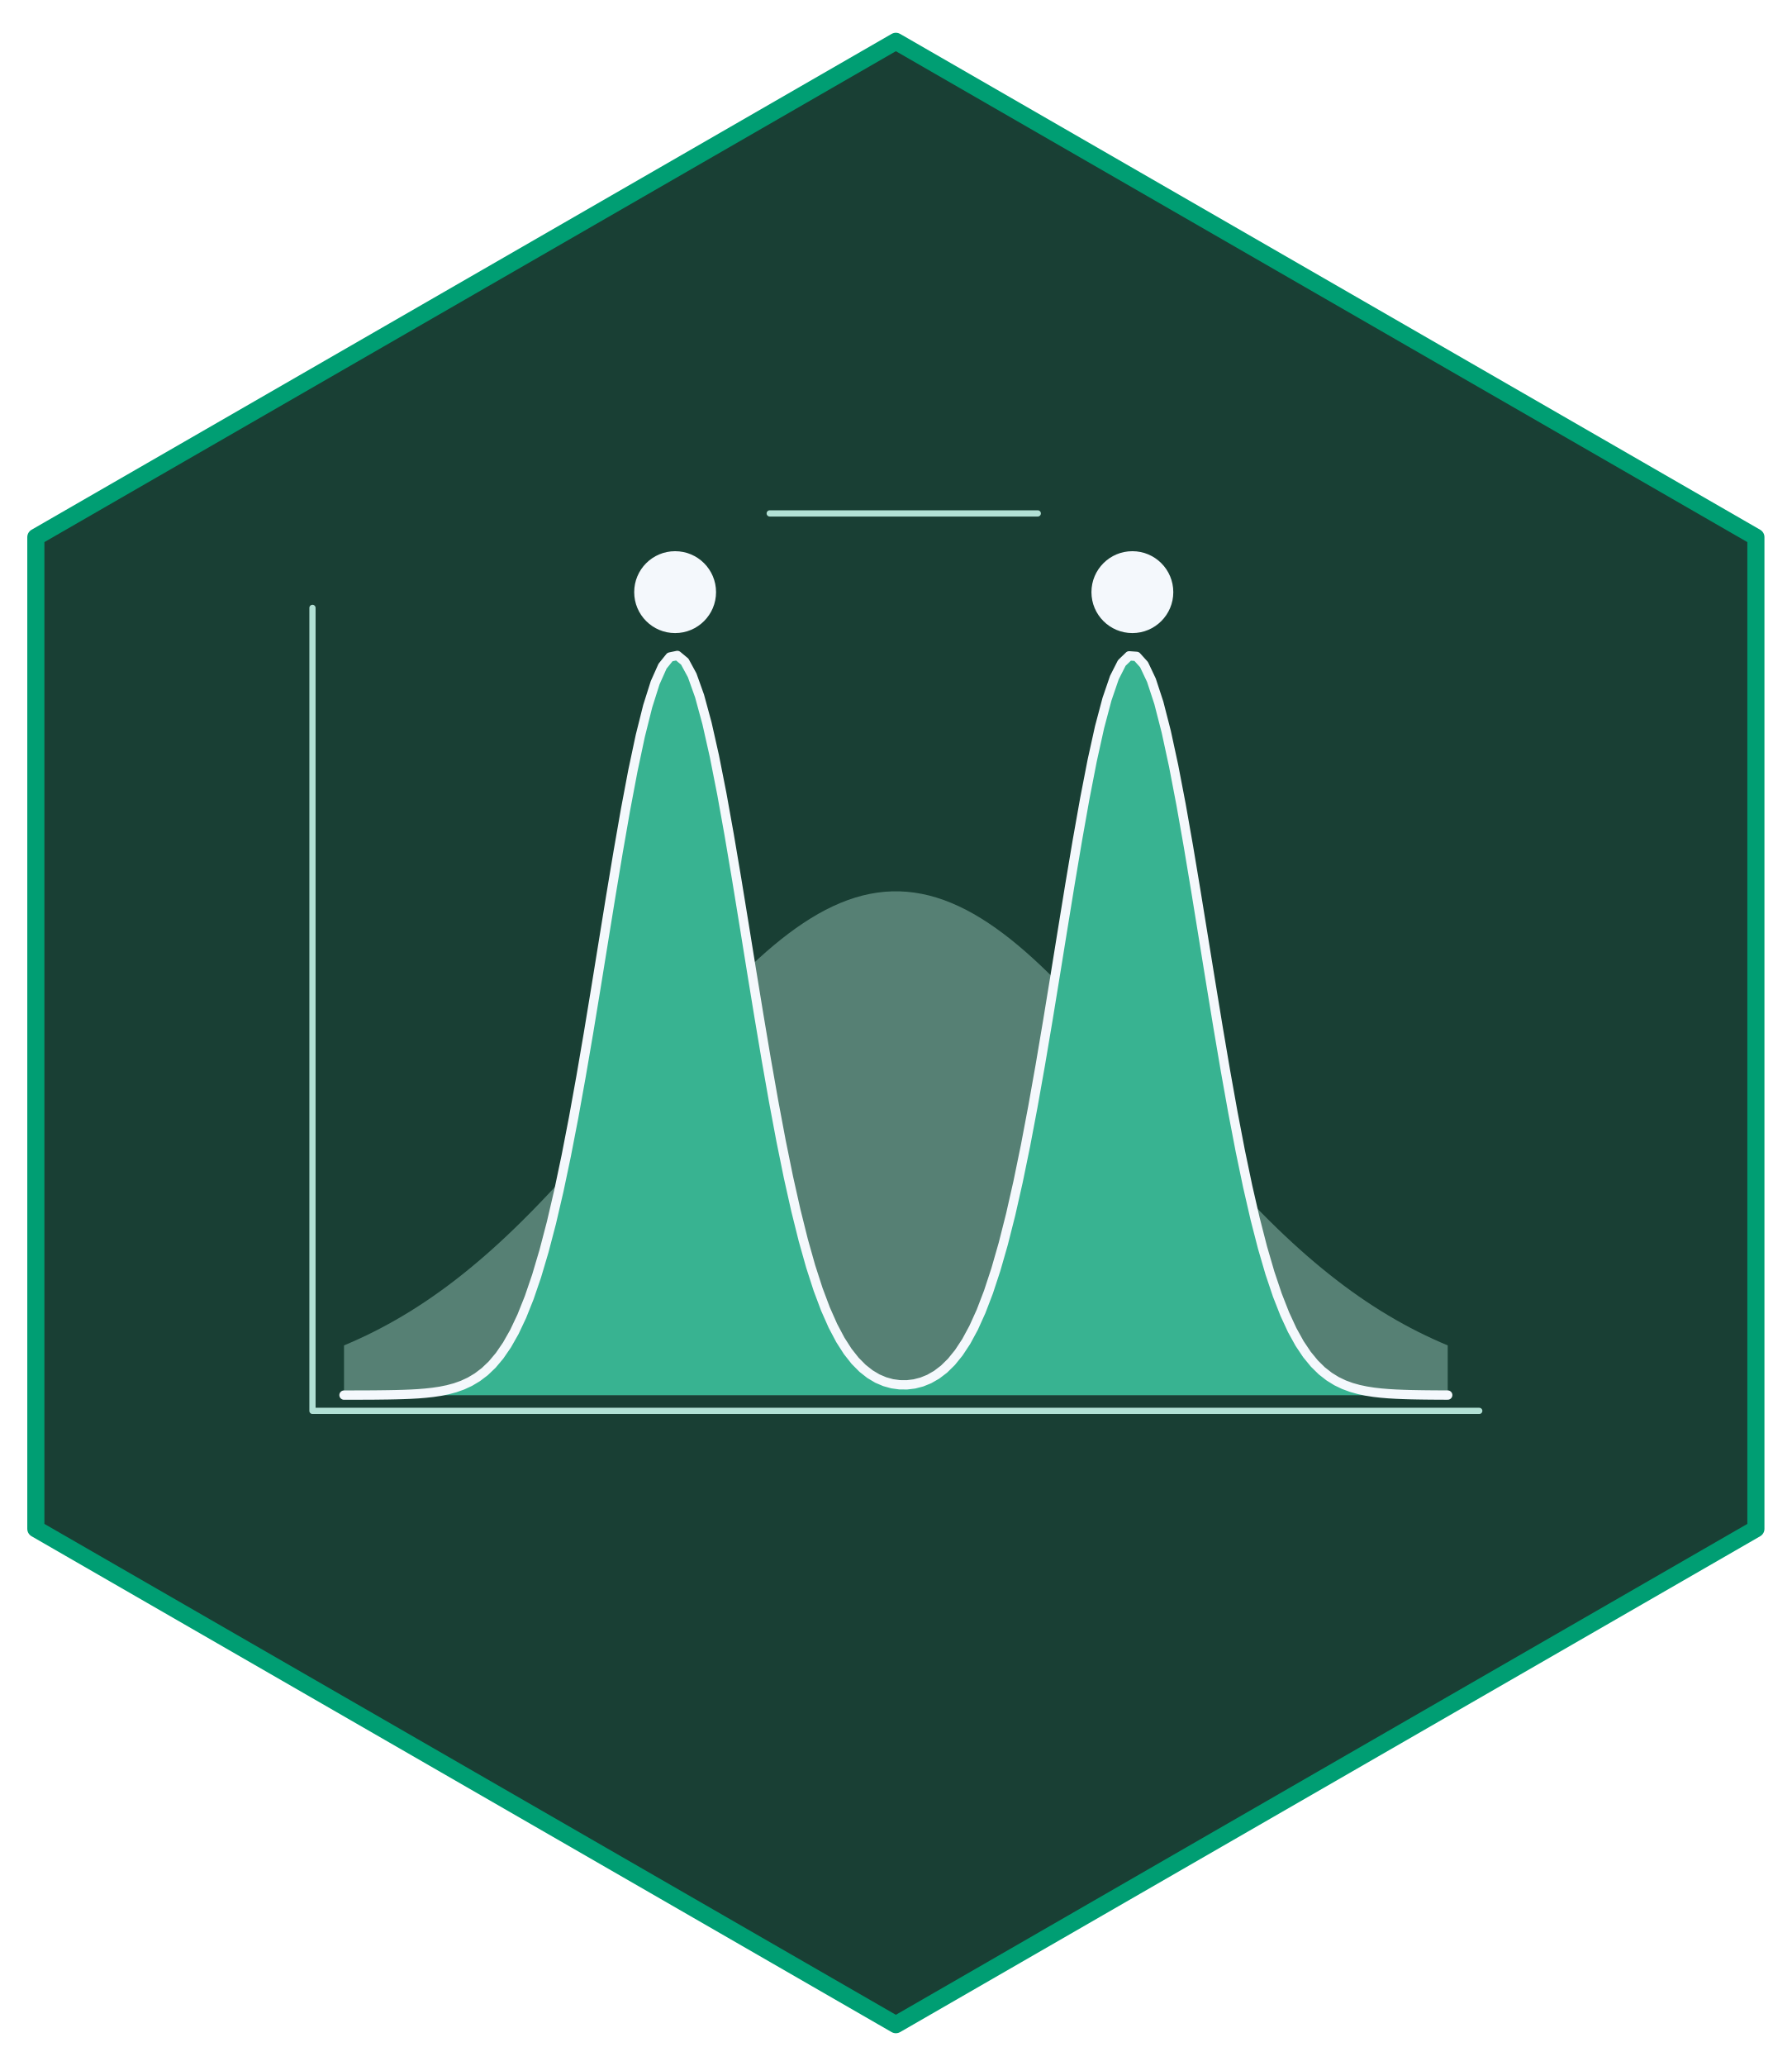
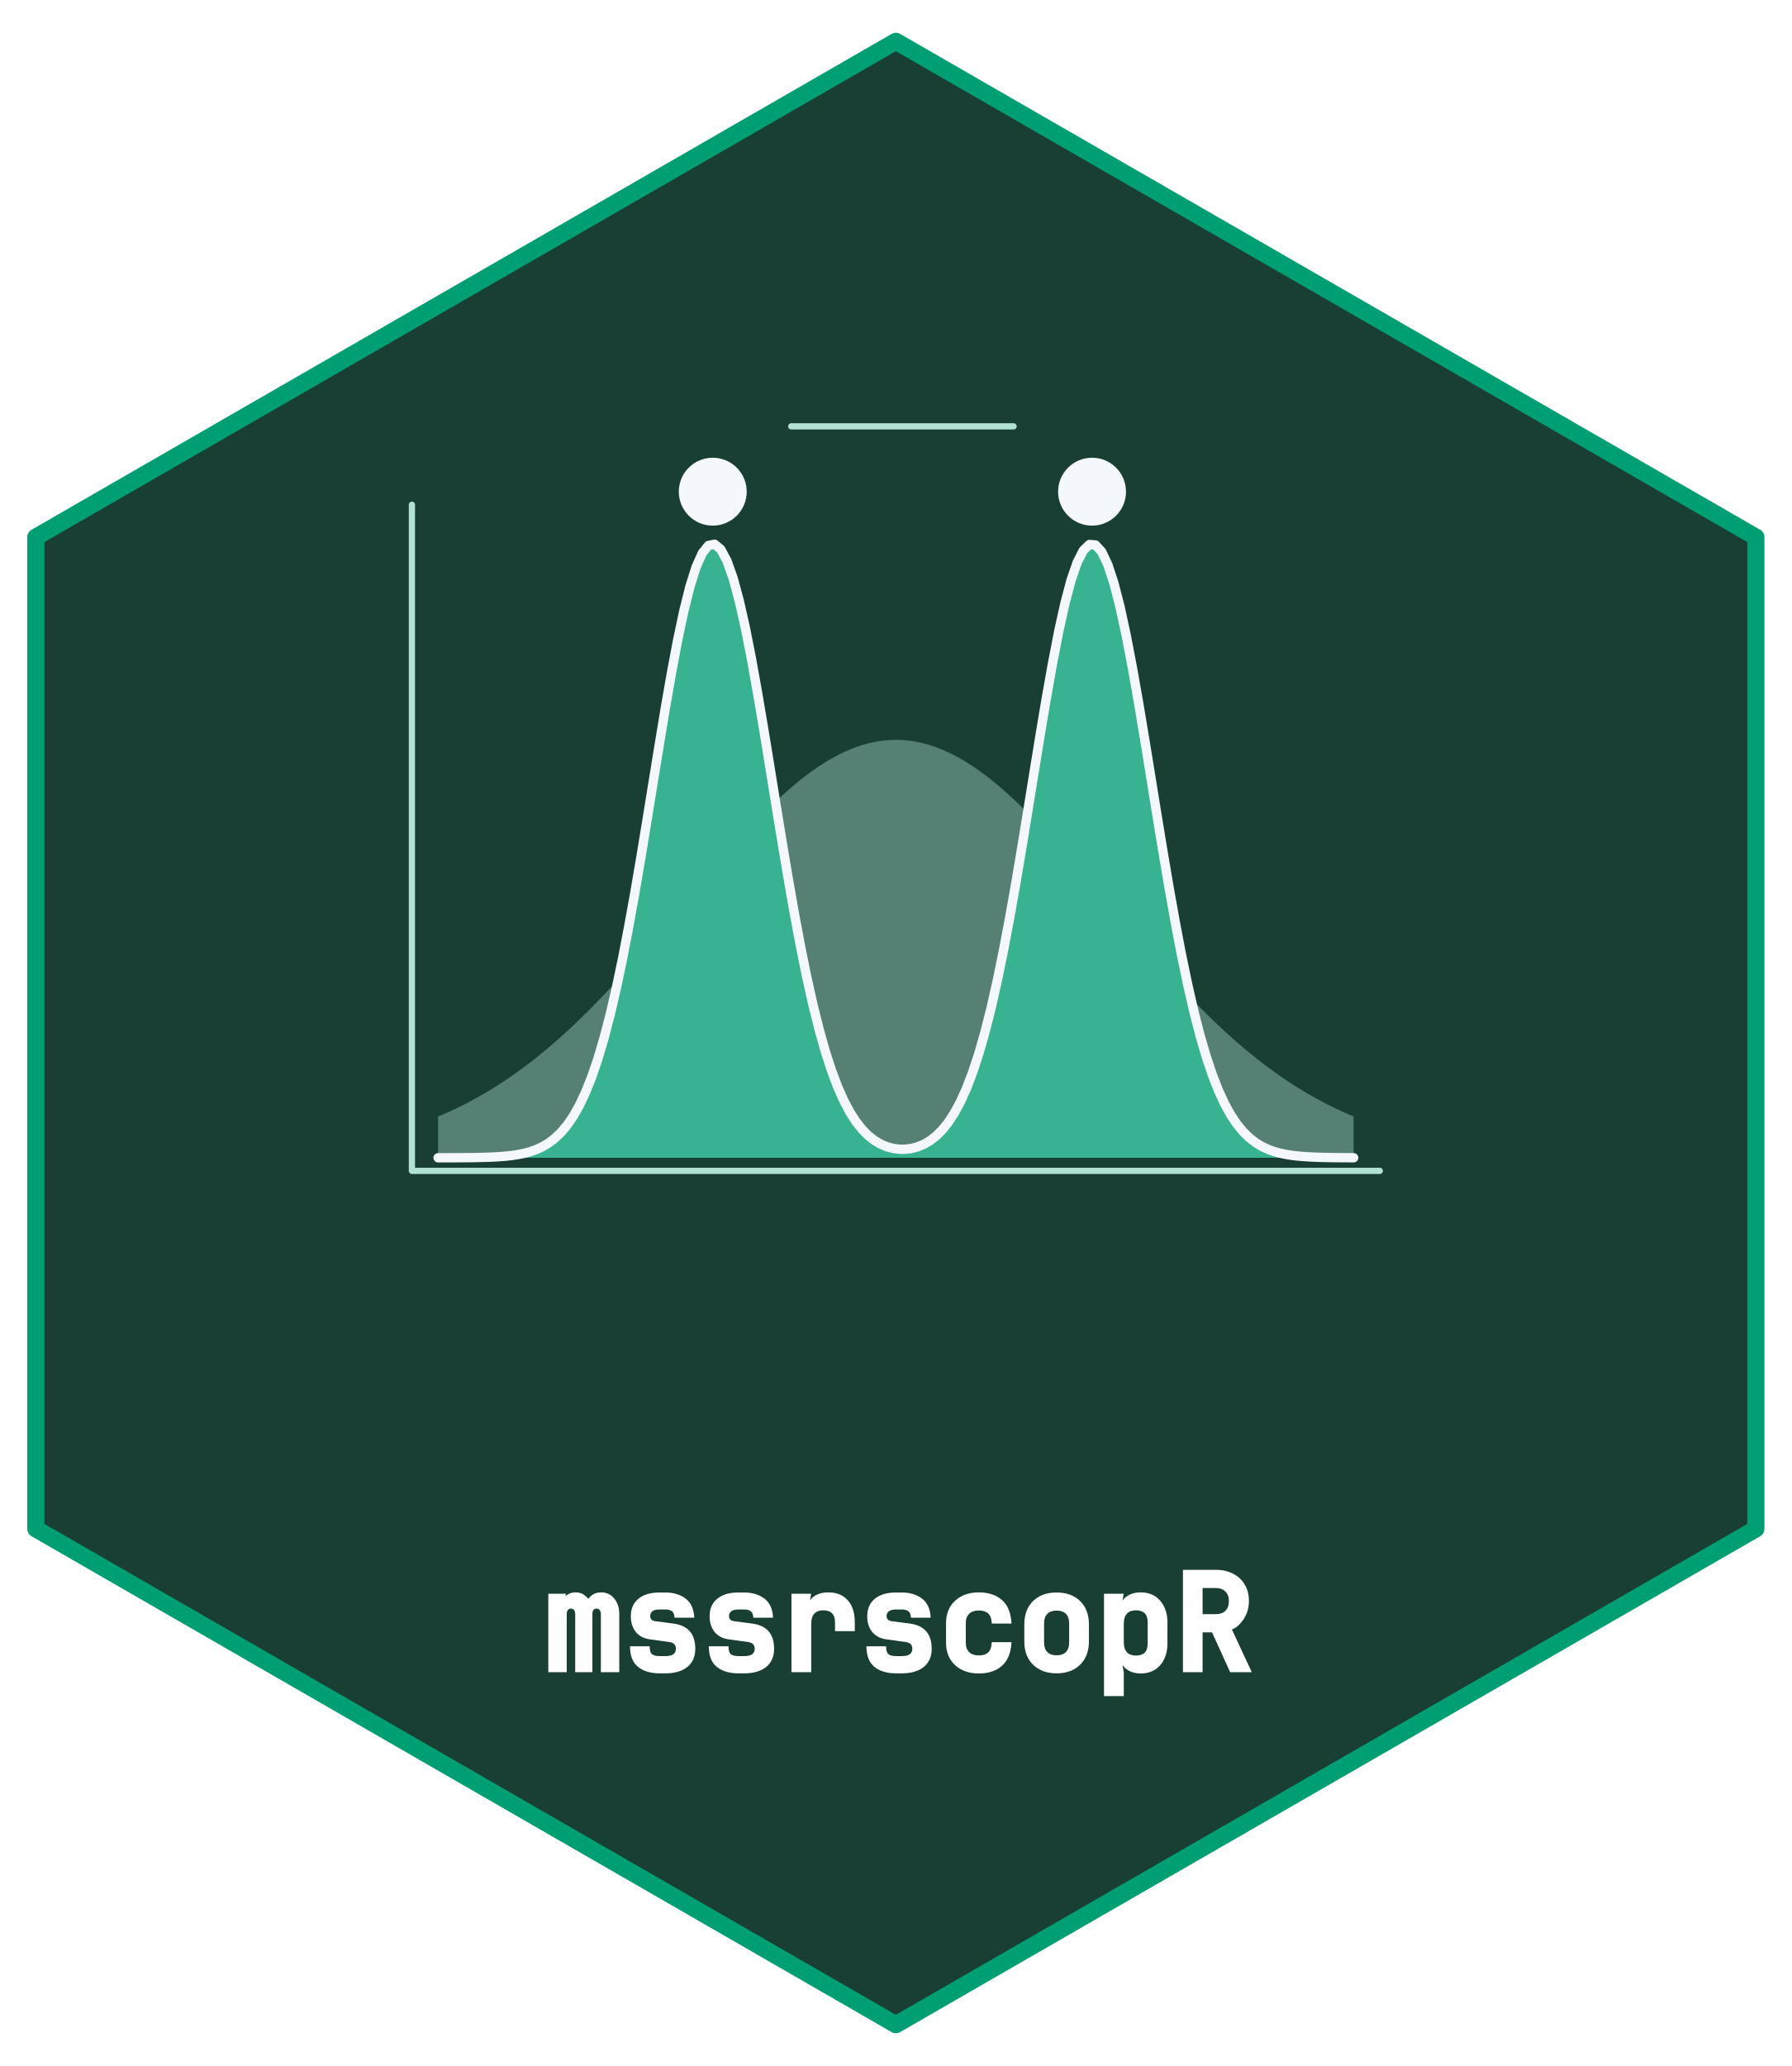
- <svg xmlns="http://www.w3.org/2000/svg" width="432pt" height="498pt" viewBox="0 0 432 498">
+ <svg xmlns="http://www.w3.org/2000/svg" xmlns:xlink="http://www.w3.org/1999/xlink" width="432" height="498" viewBox="0 0 432 498">
+   <defs>
+     <g>
+       <g id="glyph-0-0">
+         <path d="M 1.703 0 L 1.703 -18.906 L 5.953 -18.906 L 5.359 -15.859 L 5.297 -15.859 C 5.004 -16.859 5.188 -17.672 5.844 -18.297 C 6.5 -18.922 7.316 -19.234 8.297 -19.234 C 9.234 -19.234 10.031 -18.941 10.688 -18.359 C 11.344 -17.785 11.562 -17.395 11.344 -17.188 C 11.102 -17.375 11.312 -17.758 11.969 -18.344 C 12.625 -18.938 13.453 -19.234 14.453 -19.234 C 15.742 -19.234 16.789 -18.738 17.594 -17.75 C 18.406 -16.77 18.812 -15.539 18.812 -14.062 L 18.812 0 L 14.375 0 L 14.375 -13.906 C 14.375 -14.383 14.281 -14.738 14.094 -14.969 C 13.906 -15.207 13.648 -15.328 13.328 -15.328 C 13.004 -15.328 12.754 -15.211 12.578 -14.984 C 12.41 -14.766 12.328 -14.414 12.328 -13.938 L 12.328 0 L 8.188 0 L 8.188 -13.906 C 8.188 -14.395 8.098 -14.754 7.922 -14.984 C 7.742 -15.211 7.5 -15.328 7.188 -15.328 C 6.863 -15.328 6.609 -15.211 6.422 -14.984 C 6.234 -14.766 6.141 -14.414 6.141 -13.938 L 6.141 0 Z M 1.703 0 " />
+       </g>
+       <g id="glyph-0-1">
+         <path d="M 9.547 0.281 C 7.367 0.281 5.633 -0.234 4.344 -1.266 C 3.051 -2.297 2.406 -3.953 2.406 -6.234 L 7.141 -6.234 C 7.141 -5.266 7.332 -4.629 7.719 -4.328 C 8.113 -4.023 8.723 -3.875 9.547 -3.875 L 10.953 -3.875 C 11.816 -3.875 12.453 -4.023 12.859 -4.328 C 13.266 -4.641 13.469 -5.066 13.469 -5.609 C 13.469 -6.566 12.941 -7.117 11.891 -7.266 L 7.25 -7.906 C 5.781 -8.094 4.633 -8.68 3.812 -9.672 C 3 -10.672 2.594 -11.941 2.594 -13.484 C 2.594 -15.297 3.207 -16.703 4.438 -17.703 C 5.664 -18.703 7.348 -19.203 9.484 -19.203 L 10.922 -19.203 C 12.91 -19.203 14.547 -18.707 15.828 -17.719 C 17.109 -16.738 17.797 -15.207 17.891 -13.125 L 13.141 -13.125 C 13.086 -13.906 12.875 -14.43 12.5 -14.703 C 12.133 -14.973 11.609 -15.109 10.922 -15.109 L 9.484 -15.109 C 8.723 -15.109 8.16 -14.961 7.797 -14.672 C 7.441 -14.379 7.266 -13.992 7.266 -13.516 C 7.266 -12.805 7.688 -12.395 8.531 -12.281 L 12.875 -11.719 C 16.383 -11.238 18.141 -9.211 18.141 -5.641 C 18.141 -3.754 17.504 -2.297 16.234 -1.266 C 14.961 -0.234 13.203 0.281 10.953 0.281 Z M 9.547 0.281 " />
+       </g>
+       <g id="glyph-0-2">
+         <path d="M 3.328 0 L 3.328 -18.906 L 8.062 -18.906 L 7.406 -14.797 C 7.176 -16.203 7.535 -17.289 8.484 -18.062 C 9.441 -18.844 10.68 -19.234 12.203 -19.234 C 14.211 -19.234 15.781 -18.598 16.906 -17.328 C 18.031 -16.066 18.594 -14.328 18.594 -12.109 L 18.594 -9.891 L 13.828 -9.891 L 13.828 -12.016 C 13.828 -13.941 12.883 -14.906 11 -14.906 C 10.039 -14.906 9.316 -14.633 8.828 -14.094 C 8.336 -13.562 8.094 -12.738 8.094 -11.625 L 8.094 0 Z M 3.328 0 " />
+       </g>
+       <g id="glyph-0-3">
+         <path d="M 10.516 0.312 C 8.148 0.312 6.238 -0.352 4.781 -1.688 C 3.32 -3.031 2.594 -4.852 2.594 -7.156 L 2.594 -11.766 C 2.594 -14.055 3.32 -15.875 4.781 -17.219 C 6.238 -18.562 8.148 -19.234 10.516 -19.234 C 12.816 -19.234 14.672 -18.617 16.078 -17.391 C 17.484 -16.172 18.25 -14.281 18.375 -11.719 L 13.641 -11.719 C 13.555 -12.938 13.242 -13.766 12.703 -14.203 C 12.172 -14.648 11.441 -14.875 10.516 -14.875 C 9.516 -14.875 8.738 -14.609 8.188 -14.078 C 7.633 -13.555 7.359 -12.797 7.359 -11.797 L 7.359 -7.156 C 7.359 -6.125 7.633 -5.344 8.188 -4.812 C 8.738 -4.289 9.516 -4.031 10.516 -4.031 C 11.461 -4.031 12.195 -4.254 12.719 -4.703 C 13.25 -5.148 13.551 -5.992 13.625 -7.234 L 18.375 -7.234 C 18.25 -4.672 17.484 -2.77 16.078 -1.531 C 14.672 -0.301 12.816 0.312 10.516 0.312 Z M 10.516 0.312 " />
+       </g>
+       <g id="glyph-0-4">
+         <path d="M 10.25 0.281 C 7.906 0.281 6.02 -0.406 4.594 -1.781 C 3.176 -3.164 2.469 -5.039 2.469 -7.406 L 2.469 -11.5 C 2.469 -13.883 3.172 -15.766 4.578 -17.141 C 5.984 -18.516 7.875 -19.203 10.25 -19.203 C 12.625 -19.203 14.516 -18.516 15.922 -17.141 C 17.336 -15.766 18.047 -13.883 18.047 -11.5 L 18.047 -7.406 C 18.047 -5.039 17.332 -3.164 15.906 -1.781 C 14.488 -0.406 12.602 0.281 10.25 0.281 Z M 10.25 -4.062 C 11.227 -4.062 11.977 -4.32 12.5 -4.844 C 13.02 -5.363 13.281 -6.145 13.281 -7.188 L 13.281 -11.734 C 13.281 -12.766 13.02 -13.539 12.5 -14.062 C 11.977 -14.582 11.227 -14.844 10.25 -14.844 C 9.281 -14.844 8.535 -14.582 8.016 -14.062 C 7.492 -13.539 7.234 -12.766 7.234 -11.734 L 7.234 -7.188 C 7.234 -6.145 7.492 -5.363 8.016 -4.844 C 8.535 -4.32 9.281 -4.062 10.25 -4.062 Z M 10.25 -4.062 " />
+       </g>
+       <g id="glyph-0-5">
+         <path d="M 2.688 5.766 L 2.688 -18.906 L 7.422 -18.906 L 6.766 -14.922 C 6.609 -16.328 7.008 -17.395 7.969 -18.125 C 8.938 -18.863 10.133 -19.234 11.562 -19.234 C 13.508 -19.234 15.066 -18.562 16.234 -17.219 C 17.398 -15.875 17.984 -14.117 17.984 -11.953 L 17.984 -7 C 17.984 -4.801 17.398 -3.031 16.234 -1.688 C 15.066 -0.352 13.508 0.312 11.562 0.312 C 10.125 0.312 8.922 -0.07 7.953 -0.844 C 6.984 -1.613 6.566 -2.691 6.703 -4.078 L 6.734 -4.078 L 7.453 0.078 L 7.453 5.766 Z M 10.359 -4 C 11.285 -4 11.992 -4.227 12.484 -4.688 C 12.973 -5.156 13.219 -5.945 13.219 -7.062 L 13.219 -11.891 C 13.219 -12.984 12.973 -13.758 12.484 -14.219 C 11.992 -14.676 11.285 -14.906 10.359 -14.906 C 9.43 -14.906 8.711 -14.633 8.203 -14.094 C 7.703 -13.551 7.453 -12.766 7.453 -11.734 L 7.453 -7.219 C 7.453 -6.156 7.703 -5.352 8.203 -4.812 C 8.711 -4.27 9.43 -4 10.359 -4 Z M 10.359 -4 " />
+       </g>
+       <g id="glyph-0-6">
+         <path d="M 2.719 0 L 2.719 -24.672 L 10.672 -24.672 C 12.223 -24.672 13.598 -24.359 14.797 -23.734 C 16.004 -23.117 16.941 -22.25 17.609 -21.125 C 18.285 -20 18.625 -18.68 18.625 -17.172 C 18.625 -15.473 18.188 -13.988 17.312 -12.719 C 16.445 -11.457 15.516 -10.648 14.516 -10.297 L 19.312 0 L 14.094 0 L 9.734 -9.594 L 7.453 -9.594 L 7.453 0 Z M 7.453 -13.984 L 10.672 -13.984 C 11.648 -13.984 12.414 -14.258 12.969 -14.812 C 13.52 -15.363 13.797 -16.129 13.797 -17.109 C 13.797 -18.098 13.516 -18.875 12.953 -19.438 C 12.391 -20 11.629 -20.281 10.672 -20.281 L 7.453 -20.281 Z M 7.453 -13.984 " />
+       </g>
+     </g>
+   </defs>
  <path fill-rule="nonzero" fill="rgb(9.804%, 24.706%, 20.392%)" fill-opacity="1" stroke-width="4.125" stroke-linecap="round" stroke-linejoin="round" stroke="rgb(0%, 61.961%, 45.098%)" stroke-opacity="1" stroke-miterlimit="10" d="M 216 9.961 L 423.359 129.48 L 423.359 368.52 L 216 488.039 L 8.641 368.52 L 8.641 129.48 Z M 216 9.961 " />
-   <path fill="none" stroke-width="1.5" stroke-linecap="round" stroke-linejoin="round" stroke="rgb(69.804%, 88.235%, 83.529%)" stroke-opacity="1" stroke-miterlimit="10" d="M 75.34 146.527 L 75.34 340.086 L 356.66 340.086 " />
-   <path fill-rule="nonzero" fill="rgb(69.804%, 88.235%, 83.529%)" fill-opacity="0.4" d="M 82.945 324.305 L 84.73 323.539 L 86.516 322.738 L 88.301 321.902 L 90.09 321.023 L 91.875 320.105 L 93.66 319.145 L 95.445 318.145 L 97.23 317.102 L 99.02 316.016 L 100.805 314.883 L 102.59 313.711 L 104.375 312.492 L 106.16 311.227 L 107.949 309.918 L 109.734 308.562 L 111.52 307.164 L 113.305 305.719 L 115.09 304.23 L 116.879 302.699 L 118.664 301.121 L 120.449 299.5 L 122.234 297.836 L 124.023 296.129 L 125.809 294.383 L 127.594 292.598 L 129.379 290.773 L 131.164 288.914 L 132.953 287.02 L 134.738 285.09 L 136.523 283.133 L 138.309 281.145 L 140.094 279.129 L 141.883 277.09 L 143.668 275.031 L 145.453 272.949 L 147.238 270.855 L 149.027 268.746 L 150.812 266.629 L 154.383 262.379 L 156.168 260.25 L 157.957 258.129 L 159.742 256.012 L 161.527 253.91 L 163.312 251.82 L 165.098 249.75 L 166.887 247.707 L 168.672 245.688 L 170.457 243.699 L 172.242 241.75 L 174.031 239.836 L 175.816 237.965 L 177.602 236.145 L 179.387 234.375 L 181.172 232.66 L 182.961 231.004 L 184.746 229.41 L 186.531 227.883 L 188.316 226.426 L 190.102 225.043 L 191.891 223.734 L 193.676 222.508 L 195.461 221.363 L 197.246 220.301 L 199.031 219.332 L 200.82 218.449 L 202.605 217.66 L 204.391 216.965 L 206.176 216.367 L 207.965 215.863 L 209.75 215.461 L 211.535 215.16 L 213.32 214.957 L 215.105 214.855 L 216.895 214.855 L 218.68 214.957 L 220.465 215.16 L 222.25 215.461 L 224.035 215.863 L 225.824 216.367 L 227.609 216.965 L 229.395 217.66 L 231.18 218.449 L 232.969 219.332 L 234.754 220.301 L 236.539 221.363 L 238.324 222.508 L 240.109 223.734 L 241.898 225.043 L 243.684 226.426 L 245.469 227.883 L 247.254 229.41 L 249.039 231.004 L 250.828 232.66 L 252.613 234.375 L 254.398 236.145 L 256.184 237.965 L 257.969 239.836 L 259.758 241.75 L 261.543 243.699 L 263.328 245.688 L 265.113 247.707 L 266.902 249.75 L 268.688 251.82 L 270.473 253.91 L 272.258 256.012 L 274.043 258.129 L 275.832 260.25 L 277.617 262.379 L 281.188 266.629 L 282.973 268.746 L 284.762 270.855 L 286.547 272.949 L 288.332 275.031 L 290.117 277.09 L 291.906 279.129 L 293.691 281.145 L 295.477 283.133 L 297.262 285.09 L 299.047 287.02 L 300.836 288.914 L 302.621 290.773 L 304.406 292.598 L 306.191 294.383 L 307.977 296.129 L 309.766 297.836 L 311.551 299.5 L 313.336 301.121 L 315.121 302.699 L 316.91 304.23 L 318.695 305.719 L 320.48 307.164 L 322.266 308.562 L 324.051 309.918 L 325.84 311.227 L 327.625 312.492 L 329.41 313.711 L 331.195 314.883 L 332.98 316.016 L 334.77 317.102 L 336.555 318.145 L 338.34 319.145 L 340.125 320.105 L 341.91 321.023 L 343.699 321.902 L 345.484 322.738 L 347.27 323.539 L 349.055 324.305 L 349.055 336.293 L 82.945 336.293 Z M 82.945 324.305 " />
-   <path fill-rule="nonzero" fill="rgb(21.961%, 70.196%, 56.863%)" fill-opacity="1" d="M 82.945 336.285 L 86.516 336.277 L 88.301 336.27 L 90.09 336.262 L 91.875 336.242 L 93.66 336.219 L 95.445 336.184 L 97.23 336.133 L 99.02 336.062 L 100.805 335.961 L 102.59 335.816 L 104.375 335.621 L 106.16 335.355 L 107.949 334.992 L 109.734 334.512 L 111.52 333.879 L 113.305 333.051 L 115.09 331.984 L 116.879 330.629 L 118.664 328.926 L 120.449 326.805 L 122.234 324.203 L 124.023 321.051 L 125.809 317.27 L 127.594 312.801 L 129.379 307.582 L 131.164 301.57 L 132.953 294.738 L 134.738 287.074 L 136.523 278.602 L 138.309 269.375 L 140.094 259.48 L 141.883 249.039 L 143.668 238.207 L 145.453 227.18 L 147.238 216.168 L 149.027 205.426 L 150.812 195.199 L 152.598 185.758 L 154.383 177.355 L 156.168 170.227 L 157.957 164.578 L 159.742 160.586 L 161.527 158.371 L 163.312 157.996 L 165.098 159.48 L 166.887 162.777 L 168.672 167.777 L 170.457 174.336 L 172.242 182.258 L 174.031 191.316 L 175.816 201.258 L 177.602 211.824 L 179.387 222.758 L 181.172 233.809 L 182.961 244.742 L 184.746 255.363 L 186.531 265.492 L 188.316 274.996 L 190.102 283.777 L 191.891 291.766 L 193.676 298.93 L 195.461 305.266 L 197.246 310.793 L 199.031 315.547 L 200.82 319.582 L 202.605 322.961 L 204.391 325.75 L 206.176 328.012 L 207.965 329.82 L 209.75 331.227 L 211.535 332.293 L 213.32 333.051 L 215.105 333.547 L 216.895 333.793 L 218.68 333.809 L 220.465 333.59 L 222.25 333.129 L 224.035 332.406 L 225.824 331.383 L 227.609 330.023 L 229.395 328.27 L 231.18 326.066 L 232.969 323.352 L 234.754 320.051 L 236.539 316.105 L 238.324 311.445 L 240.109 306.023 L 241.898 299.793 L 243.684 292.734 L 245.469 284.852 L 247.254 276.168 L 249.039 266.75 L 250.828 256.695 L 252.613 246.129 L 254.398 235.227 L 256.184 224.18 L 257.969 213.215 L 259.758 202.586 L 261.543 192.551 L 263.328 183.363 L 265.113 175.285 L 266.902 168.539 L 268.688 163.324 L 270.473 159.805 L 272.258 158.086 L 274.043 158.219 L 275.832 160.199 L 277.617 163.969 L 279.402 169.41 L 281.188 176.363 L 282.973 184.613 L 284.762 193.938 L 286.547 204.074 L 288.332 214.77 L 290.117 225.758 L 291.906 236.797 L 293.691 247.664 L 295.477 258.168 L 297.262 268.141 L 299.047 277.457 L 300.836 286.027 L 302.621 293.797 L 304.406 300.738 L 306.191 306.855 L 307.977 312.176 L 309.766 316.738 L 311.551 320.602 L 313.336 323.832 L 315.121 326.5 L 316.91 328.676 L 318.695 330.434 L 320.48 331.828 L 322.266 332.93 L 324.051 333.785 L 325.84 334.441 L 327.625 334.938 L 329.41 335.312 L 331.195 335.594 L 332.98 335.797 L 334.77 335.945 L 336.555 336.051 L 338.34 336.125 L 340.125 336.18 L 341.91 336.215 L 343.699 336.242 L 345.484 336.258 L 347.27 336.27 L 349.055 336.277 L 349.055 336.293 L 82.945 336.293 Z M 82.945 336.285 " />
-   <path fill="none" stroke-width="2.25" stroke-linecap="round" stroke-linejoin="round" stroke="rgb(95.686%, 97.255%, 98.824%)" stroke-opacity="1" stroke-miterlimit="10" d="M 82.945 336.285 L 86.516 336.277 L 88.301 336.27 L 90.09 336.262 L 91.875 336.242 L 93.66 336.219 L 95.445 336.184 L 97.23 336.133 L 99.02 336.062 L 100.805 335.961 L 102.59 335.816 L 104.375 335.621 L 106.16 335.355 L 107.949 334.992 L 109.734 334.512 L 111.52 333.879 L 113.305 333.051 L 115.09 331.984 L 116.879 330.629 L 118.664 328.926 L 120.449 326.805 L 122.234 324.203 L 124.023 321.051 L 125.809 317.27 L 127.594 312.801 L 129.379 307.582 L 131.164 301.57 L 132.953 294.738 L 134.738 287.074 L 136.523 278.602 L 138.309 269.375 L 140.094 259.48 L 141.883 249.039 L 143.668 238.207 L 145.453 227.18 L 147.238 216.168 L 149.027 205.426 L 150.812 195.199 L 152.598 185.758 L 154.383 177.355 L 156.168 170.227 L 157.957 164.578 L 159.742 160.586 L 161.527 158.371 L 163.312 157.996 L 165.098 159.48 L 166.887 162.777 L 168.672 167.777 L 170.457 174.336 L 172.242 182.258 L 174.031 191.316 L 175.816 201.258 L 177.602 211.824 L 179.387 222.758 L 181.172 233.809 L 182.961 244.742 L 184.746 255.363 L 186.531 265.492 L 188.316 274.996 L 190.102 283.777 L 191.891 291.766 L 193.676 298.93 L 195.461 305.266 L 197.246 310.793 L 199.031 315.547 L 200.82 319.582 L 202.605 322.961 L 204.391 325.75 L 206.176 328.012 L 207.965 329.82 L 209.75 331.227 L 211.535 332.293 L 213.32 333.051 L 215.105 333.547 L 216.895 333.793 L 218.68 333.809 L 220.465 333.59 L 222.25 333.129 L 224.035 332.406 L 225.824 331.383 L 227.609 330.023 L 229.395 328.27 L 231.18 326.066 L 232.969 323.352 L 234.754 320.051 L 236.539 316.105 L 238.324 311.445 L 240.109 306.023 L 241.898 299.793 L 243.684 292.734 L 245.469 284.852 L 247.254 276.168 L 249.039 266.75 L 250.828 256.695 L 252.613 246.129 L 254.398 235.227 L 256.184 224.18 L 257.969 213.215 L 259.758 202.586 L 261.543 192.551 L 263.328 183.363 L 265.113 175.285 L 266.902 168.539 L 268.688 163.324 L 270.473 159.805 L 272.258 158.086 L 274.043 158.219 L 275.832 160.199 L 277.617 163.969 L 279.402 169.41 L 281.188 176.363 L 282.973 184.613 L 284.762 193.938 L 286.547 204.074 L 288.332 214.77 L 290.117 225.758 L 291.906 236.797 L 293.691 247.664 L 295.477 258.168 L 297.262 268.141 L 299.047 277.457 L 300.836 286.027 L 302.621 293.797 L 304.406 300.738 L 306.191 306.855 L 307.977 312.176 L 309.766 316.738 L 311.551 320.602 L 313.336 323.832 L 315.121 326.5 L 316.91 328.676 L 318.695 330.434 L 320.48 331.828 L 322.266 332.93 L 324.051 333.785 L 325.84 334.441 L 327.625 334.938 L 329.41 335.312 L 331.195 335.594 L 332.98 335.797 L 334.77 335.945 L 336.555 336.051 L 338.34 336.125 L 340.125 336.18 L 341.91 336.215 L 343.699 336.242 L 345.484 336.258 L 347.27 336.27 L 349.055 336.277 " />
-   <path fill-rule="nonzero" fill="rgb(95.686%, 97.255%, 98.824%)" fill-opacity="1" d="M 172.645 142.734 C 172.645 148.184 168.227 152.602 162.777 152.602 C 157.328 152.602 152.91 148.184 152.91 142.734 C 152.91 137.281 157.328 132.863 162.777 132.863 C 168.227 132.863 172.645 137.281 172.645 142.734 " />
-   <path fill-rule="nonzero" fill="rgb(95.686%, 97.255%, 98.824%)" fill-opacity="1" d="M 282.891 142.734 C 282.891 148.184 278.473 152.602 273.023 152.602 C 267.574 152.602 263.156 148.184 263.156 142.734 C 263.156 137.281 267.574 132.863 273.023 132.863 C 278.473 132.863 282.891 137.281 282.891 142.734 " />
-   <path fill="none" stroke-width="1.5" stroke-linecap="round" stroke-linejoin="round" stroke="rgb(69.804%, 88.235%, 83.529%)" stroke-opacity="1" stroke-miterlimit="10" d="M 185.586 123.758 L 250.215 123.758 " />
+   <path fill="none" stroke-width="1.5" stroke-linecap="round" stroke-linejoin="round" stroke="rgb(69.804%, 88.235%, 83.529%)" stroke-opacity="1" stroke-miterlimit="10" d="M 99.316 121.664 L 99.316 282.23 L 332.684 282.23 " />
+   <path fill-rule="nonzero" fill="rgb(69.804%, 88.235%, 83.529%)" fill-opacity="0.4" d="M 105.625 269.137 L 107.105 268.504 L 108.586 267.84 L 110.07 267.145 L 111.551 266.418 L 113.031 265.652 L 114.512 264.859 L 115.996 264.027 L 117.477 263.164 L 118.957 262.262 L 120.441 261.324 L 121.922 260.348 L 123.402 259.34 L 124.883 258.289 L 126.367 257.203 L 127.848 256.082 L 129.328 254.922 L 130.809 253.723 L 132.293 252.488 L 133.773 251.215 L 135.254 249.906 L 136.738 248.562 L 138.219 247.18 L 139.699 245.766 L 141.18 244.316 L 142.664 242.836 L 144.145 241.324 L 145.625 239.781 L 147.109 238.207 L 148.59 236.609 L 150.07 234.984 L 151.551 233.336 L 153.035 231.664 L 154.516 229.973 L 155.996 228.262 L 157.477 226.539 L 158.961 224.801 L 160.441 223.051 L 161.922 221.293 L 163.406 219.531 L 164.887 217.77 L 166.367 216.004 L 167.848 214.242 L 169.332 212.488 L 170.812 210.742 L 172.293 209.012 L 173.777 207.293 L 175.258 205.598 L 176.738 203.922 L 178.219 202.273 L 179.703 200.656 L 181.184 199.066 L 182.664 197.516 L 184.148 196.008 L 185.629 194.539 L 187.109 193.113 L 188.59 191.742 L 190.074 190.418 L 191.555 189.152 L 193.035 187.945 L 194.516 186.797 L 196 185.711 L 197.48 184.691 L 198.961 183.742 L 200.445 182.863 L 201.926 182.059 L 203.406 181.328 L 204.887 180.672 L 206.371 180.094 L 207.852 179.598 L 209.332 179.184 L 210.816 178.848 L 212.297 178.598 L 213.777 178.43 L 215.258 178.344 L 216.742 178.344 L 218.223 178.43 L 219.703 178.598 L 221.184 178.848 L 222.668 179.184 L 224.148 179.598 L 225.629 180.094 L 227.113 180.672 L 228.594 181.328 L 230.074 182.059 L 231.555 182.863 L 233.039 183.742 L 234.52 184.691 L 236 185.711 L 237.484 186.797 L 238.965 187.945 L 240.445 189.152 L 241.926 190.418 L 243.41 191.742 L 244.891 193.113 L 246.371 194.539 L 247.852 196.008 L 249.336 197.516 L 250.816 199.066 L 252.297 200.656 L 253.781 202.273 L 255.262 203.922 L 256.742 205.598 L 258.223 207.293 L 259.707 209.012 L 261.188 210.742 L 262.668 212.488 L 264.152 214.242 L 265.633 216.004 L 267.113 217.77 L 268.594 219.531 L 270.078 221.293 L 271.559 223.051 L 273.039 224.801 L 274.523 226.539 L 276.004 228.262 L 277.484 229.973 L 278.965 231.664 L 280.449 233.336 L 281.93 234.984 L 283.41 236.609 L 284.891 238.207 L 286.375 239.781 L 287.855 241.324 L 289.336 242.836 L 290.82 244.316 L 292.301 245.766 L 293.781 247.18 L 295.262 248.562 L 296.746 249.906 L 298.227 251.215 L 299.707 252.488 L 301.191 253.723 L 302.672 254.922 L 304.152 256.082 L 305.633 257.203 L 307.117 258.289 L 308.598 259.34 L 310.078 260.348 L 311.559 261.324 L 313.043 262.262 L 314.523 263.164 L 316.004 264.027 L 317.488 264.859 L 318.969 265.652 L 320.449 266.418 L 321.93 267.145 L 323.414 267.84 L 324.895 268.504 L 326.375 269.137 L 326.375 279.082 L 105.625 279.082 Z M 105.625 269.137 " />
+   <path fill-rule="nonzero" fill="rgb(21.961%, 70.196%, 56.863%)" fill-opacity="1" d="M 105.625 279.078 L 108.586 279.07 L 110.07 279.066 L 113.031 279.043 L 114.512 279.023 L 115.996 278.992 L 117.477 278.953 L 118.957 278.891 L 120.441 278.809 L 121.922 278.691 L 123.402 278.527 L 124.883 278.305 L 126.367 278.004 L 127.848 277.605 L 129.328 277.078 L 130.809 276.395 L 132.293 275.512 L 133.773 274.387 L 135.254 272.973 L 136.738 271.215 L 138.219 269.055 L 139.699 266.438 L 141.18 263.305 L 142.664 259.598 L 144.145 255.27 L 145.625 250.281 L 147.109 244.609 L 148.59 238.254 L 150.07 231.227 L 151.551 223.574 L 153.035 215.363 L 154.516 206.703 L 155.996 197.719 L 157.477 188.566 L 158.961 179.438 L 160.441 170.523 L 161.922 162.043 L 163.406 154.207 L 164.887 147.238 L 166.367 141.324 L 167.848 136.641 L 169.332 133.328 L 170.812 131.488 L 172.293 131.18 L 173.777 132.41 L 175.258 135.145 L 176.738 139.293 L 178.219 144.734 L 179.703 151.305 L 181.184 158.816 L 182.664 167.066 L 184.148 175.832 L 185.629 184.902 L 187.109 194.066 L 188.59 203.141 L 190.074 211.945 L 191.555 220.352 L 193.035 228.234 L 194.516 235.52 L 196 242.148 L 197.48 248.09 L 198.961 253.348 L 200.445 257.93 L 201.926 261.875 L 203.406 265.223 L 204.887 268.023 L 206.371 270.336 L 207.852 272.215 L 209.332 273.715 L 210.816 274.883 L 212.297 275.766 L 213.777 276.395 L 215.258 276.805 L 216.742 277.008 L 218.223 277.023 L 219.703 276.84 L 221.184 276.461 L 222.668 275.859 L 224.148 275.012 L 225.629 273.883 L 227.113 272.43 L 228.594 270.602 L 230.074 268.348 L 231.555 265.609 L 233.039 262.336 L 234.52 258.473 L 236 253.973 L 237.484 248.805 L 238.965 242.949 L 240.445 236.41 L 241.926 229.207 L 243.41 221.395 L 244.891 213.055 L 246.371 204.289 L 247.852 195.242 L 249.336 186.078 L 250.816 176.984 L 252.297 168.168 L 253.781 159.844 L 255.262 152.223 L 256.742 145.52 L 258.223 139.922 L 259.707 135.598 L 261.188 132.68 L 262.668 131.25 L 264.152 131.363 L 265.633 133.008 L 267.113 136.133 L 268.594 140.648 L 270.078 146.414 L 271.559 153.258 L 273.039 160.992 L 274.523 169.402 L 276.004 178.273 L 277.484 187.387 L 278.965 196.547 L 280.449 205.562 L 281.93 214.273 L 283.41 222.547 L 284.891 230.277 L 286.375 237.387 L 287.855 243.832 L 289.336 249.59 L 290.82 254.664 L 292.301 259.074 L 293.781 262.859 L 295.262 266.066 L 296.746 268.746 L 298.227 270.961 L 299.707 272.766 L 301.191 274.223 L 302.672 275.379 L 304.152 276.293 L 305.633 277 L 307.117 277.547 L 308.598 277.961 L 310.078 278.27 L 311.559 278.504 L 313.043 278.672 L 314.523 278.793 L 316.004 278.883 L 317.488 278.945 L 318.969 278.988 L 320.449 279.02 L 321.93 279.039 L 323.414 279.055 L 326.375 279.07 L 326.375 279.082 L 105.625 279.082 Z M 105.625 279.078 " />
+   <path fill="none" stroke-width="2.25" stroke-linecap="round" stroke-linejoin="round" stroke="rgb(95.686%, 97.255%, 98.824%)" stroke-opacity="1" stroke-miterlimit="10" d="M 105.625 279.078 L 108.586 279.07 L 110.07 279.066 L 113.031 279.043 L 114.512 279.023 L 115.996 278.992 L 117.477 278.953 L 118.957 278.891 L 120.441 278.809 L 121.922 278.691 L 123.402 278.527 L 124.883 278.305 L 126.367 278.004 L 127.848 277.605 L 129.328 277.078 L 130.809 276.395 L 132.293 275.512 L 133.773 274.387 L 135.254 272.973 L 136.738 271.215 L 138.219 269.055 L 139.699 266.438 L 141.18 263.305 L 142.664 259.598 L 144.145 255.27 L 145.625 250.281 L 147.109 244.609 L 148.59 238.254 L 150.07 231.227 L 151.551 223.574 L 153.035 215.363 L 154.516 206.703 L 155.996 197.719 L 157.477 188.566 L 158.961 179.438 L 160.441 170.523 L 161.922 162.043 L 163.406 154.207 L 164.887 147.238 L 166.367 141.324 L 167.848 136.641 L 169.332 133.328 L 170.812 131.488 L 172.293 131.18 L 173.777 132.41 L 175.258 135.145 L 176.738 139.293 L 178.219 144.734 L 179.703 151.305 L 181.184 158.816 L 182.664 167.066 L 184.148 175.832 L 185.629 184.902 L 187.109 194.066 L 188.59 203.141 L 190.074 211.945 L 191.555 220.352 L 193.035 228.234 L 194.516 235.52 L 196 242.148 L 197.48 248.09 L 198.961 253.348 L 200.445 257.93 L 201.926 261.875 L 203.406 265.223 L 204.887 268.023 L 206.371 270.336 L 207.852 272.215 L 209.332 273.715 L 210.816 274.883 L 212.297 275.766 L 213.777 276.395 L 215.258 276.805 L 216.742 277.008 L 218.223 277.023 L 219.703 276.84 L 221.184 276.461 L 222.668 275.859 L 224.148 275.012 L 225.629 273.883 L 227.113 272.43 L 228.594 270.602 L 230.074 268.348 L 231.555 265.609 L 233.039 262.336 L 234.52 258.473 L 236 253.973 L 237.484 248.805 L 238.965 242.949 L 240.445 236.41 L 241.926 229.207 L 243.41 221.395 L 244.891 213.055 L 246.371 204.289 L 247.852 195.242 L 249.336 186.078 L 250.816 176.984 L 252.297 168.168 L 253.781 159.844 L 255.262 152.223 L 256.742 145.52 L 258.223 139.922 L 259.707 135.598 L 261.188 132.68 L 262.668 131.25 L 264.152 131.363 L 265.633 133.008 L 267.113 136.133 L 268.594 140.648 L 270.078 146.414 L 271.559 153.258 L 273.039 160.992 L 274.523 169.402 L 276.004 178.273 L 277.484 187.387 L 278.965 196.547 L 280.449 205.562 L 281.93 214.273 L 283.41 222.547 L 284.891 230.277 L 286.375 237.387 L 287.855 243.832 L 289.336 249.59 L 290.82 254.664 L 292.301 259.074 L 293.781 262.859 L 295.262 266.066 L 296.746 268.746 L 298.227 270.961 L 299.707 272.766 L 301.191 274.223 L 302.672 275.379 L 304.152 276.293 L 305.633 277 L 307.117 277.547 L 308.598 277.961 L 310.078 278.27 L 311.559 278.504 L 313.043 278.672 L 314.523 278.793 L 316.004 278.883 L 317.488 278.945 L 318.969 278.988 L 320.449 279.02 L 321.93 279.039 L 323.414 279.055 L 326.375 279.07 " />
+   <path fill-rule="nonzero" fill="rgb(95.686%, 97.255%, 98.824%)" fill-opacity="1" d="M 180.035 118.516 C 180.035 123.035 176.371 126.703 171.848 126.703 C 167.328 126.703 163.664 123.035 163.664 118.516 C 163.664 113.996 167.328 110.332 171.848 110.332 C 176.371 110.332 180.035 113.996 180.035 118.516 " />
+   <path fill-rule="nonzero" fill="rgb(95.686%, 97.255%, 98.824%)" fill-opacity="1" d="M 271.488 118.516 C 271.488 123.035 267.824 126.703 263.305 126.703 C 258.781 126.703 255.117 123.035 255.117 118.516 C 255.117 113.996 258.781 110.332 263.305 110.332 C 267.824 110.332 271.488 113.996 271.488 118.516 " />
+   <path fill="none" stroke-width="1.5" stroke-linecap="round" stroke-linejoin="round" stroke="rgb(69.804%, 88.235%, 83.529%)" stroke-opacity="1" stroke-miterlimit="10" d="M 190.77 102.773 L 244.383 102.773 " />
+   <g fill="rgb(100%, 100%, 100%)" fill-opacity="1">
+     <use xlink:href="#glyph-0-0" x="130.5" y="403.069" />
+     <use xlink:href="#glyph-0-1" x="149.5" y="403.069" />
+     <use xlink:href="#glyph-0-1" x="168.5" y="403.069" />
+     <use xlink:href="#glyph-0-2" x="187.5" y="403.069" />
+     <use xlink:href="#glyph-0-1" x="206.5" y="403.069" />
+     <use xlink:href="#glyph-0-3" x="225.5" y="403.069" />
+     <use xlink:href="#glyph-0-4" x="244.5" y="403.069" />
+     <use xlink:href="#glyph-0-5" x="263.5" y="403.069" />
+     <use xlink:href="#glyph-0-6" x="282.5" y="403.069" />
+   </g>
</svg>
